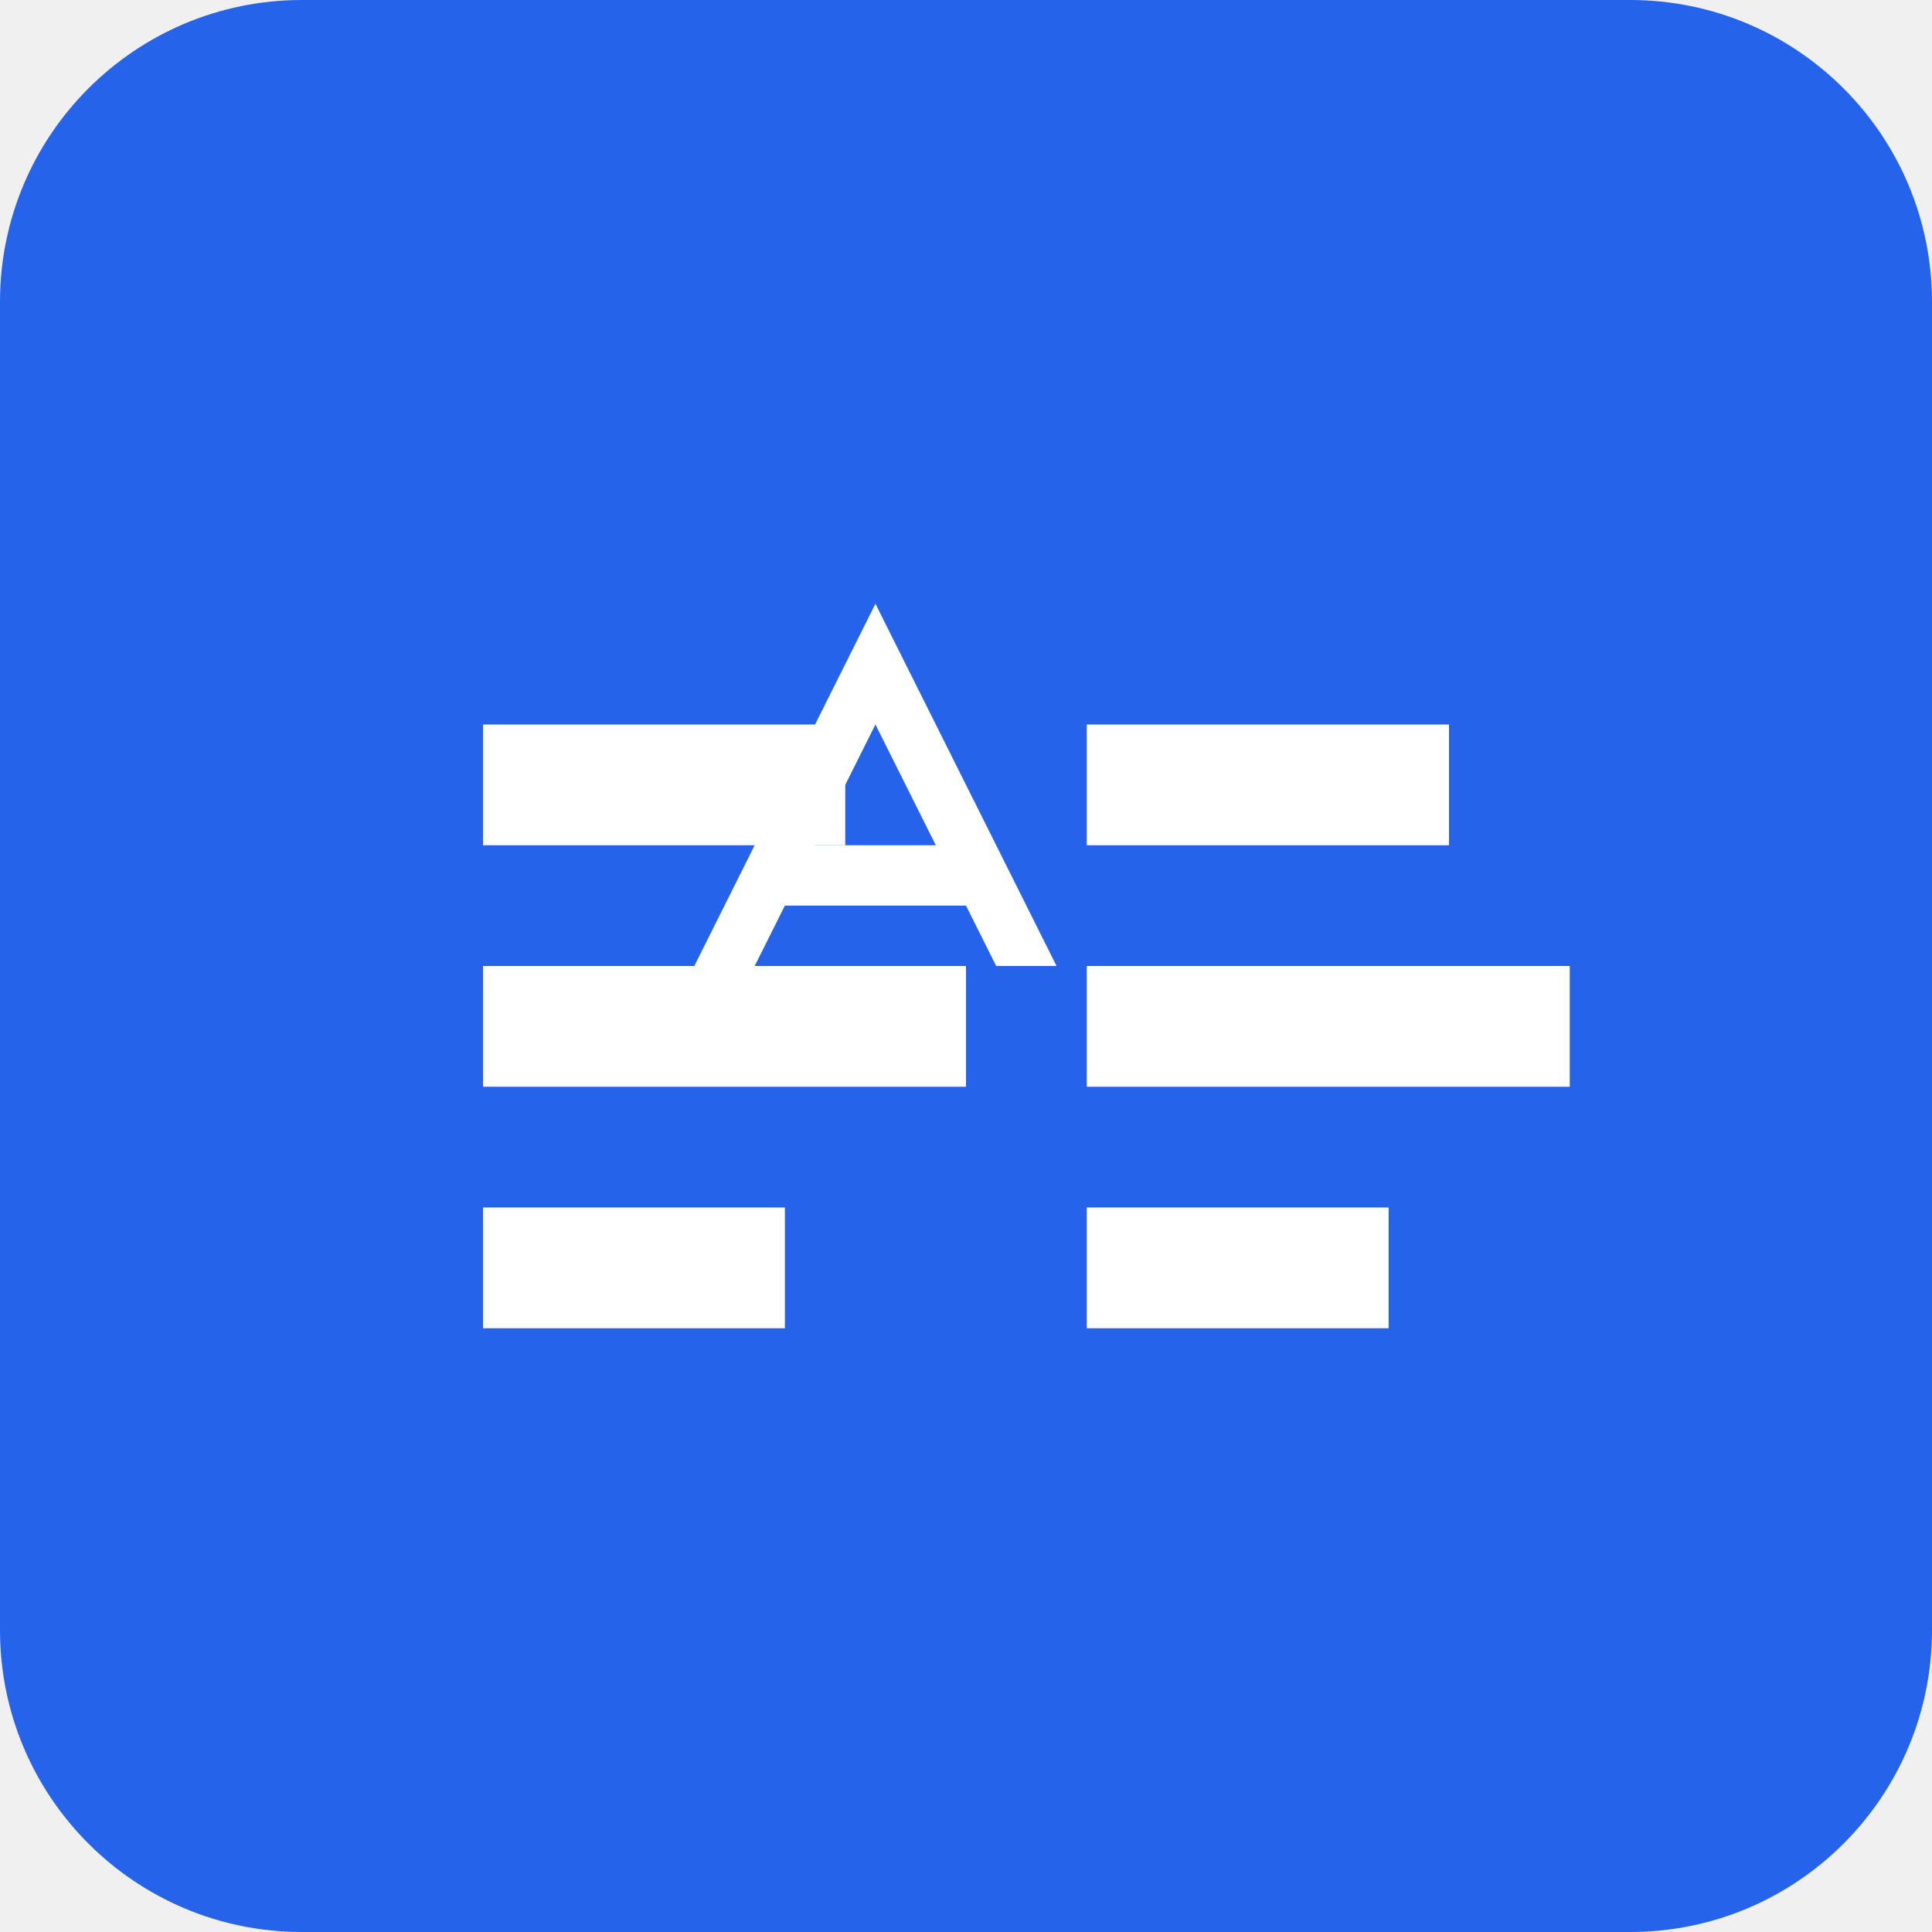
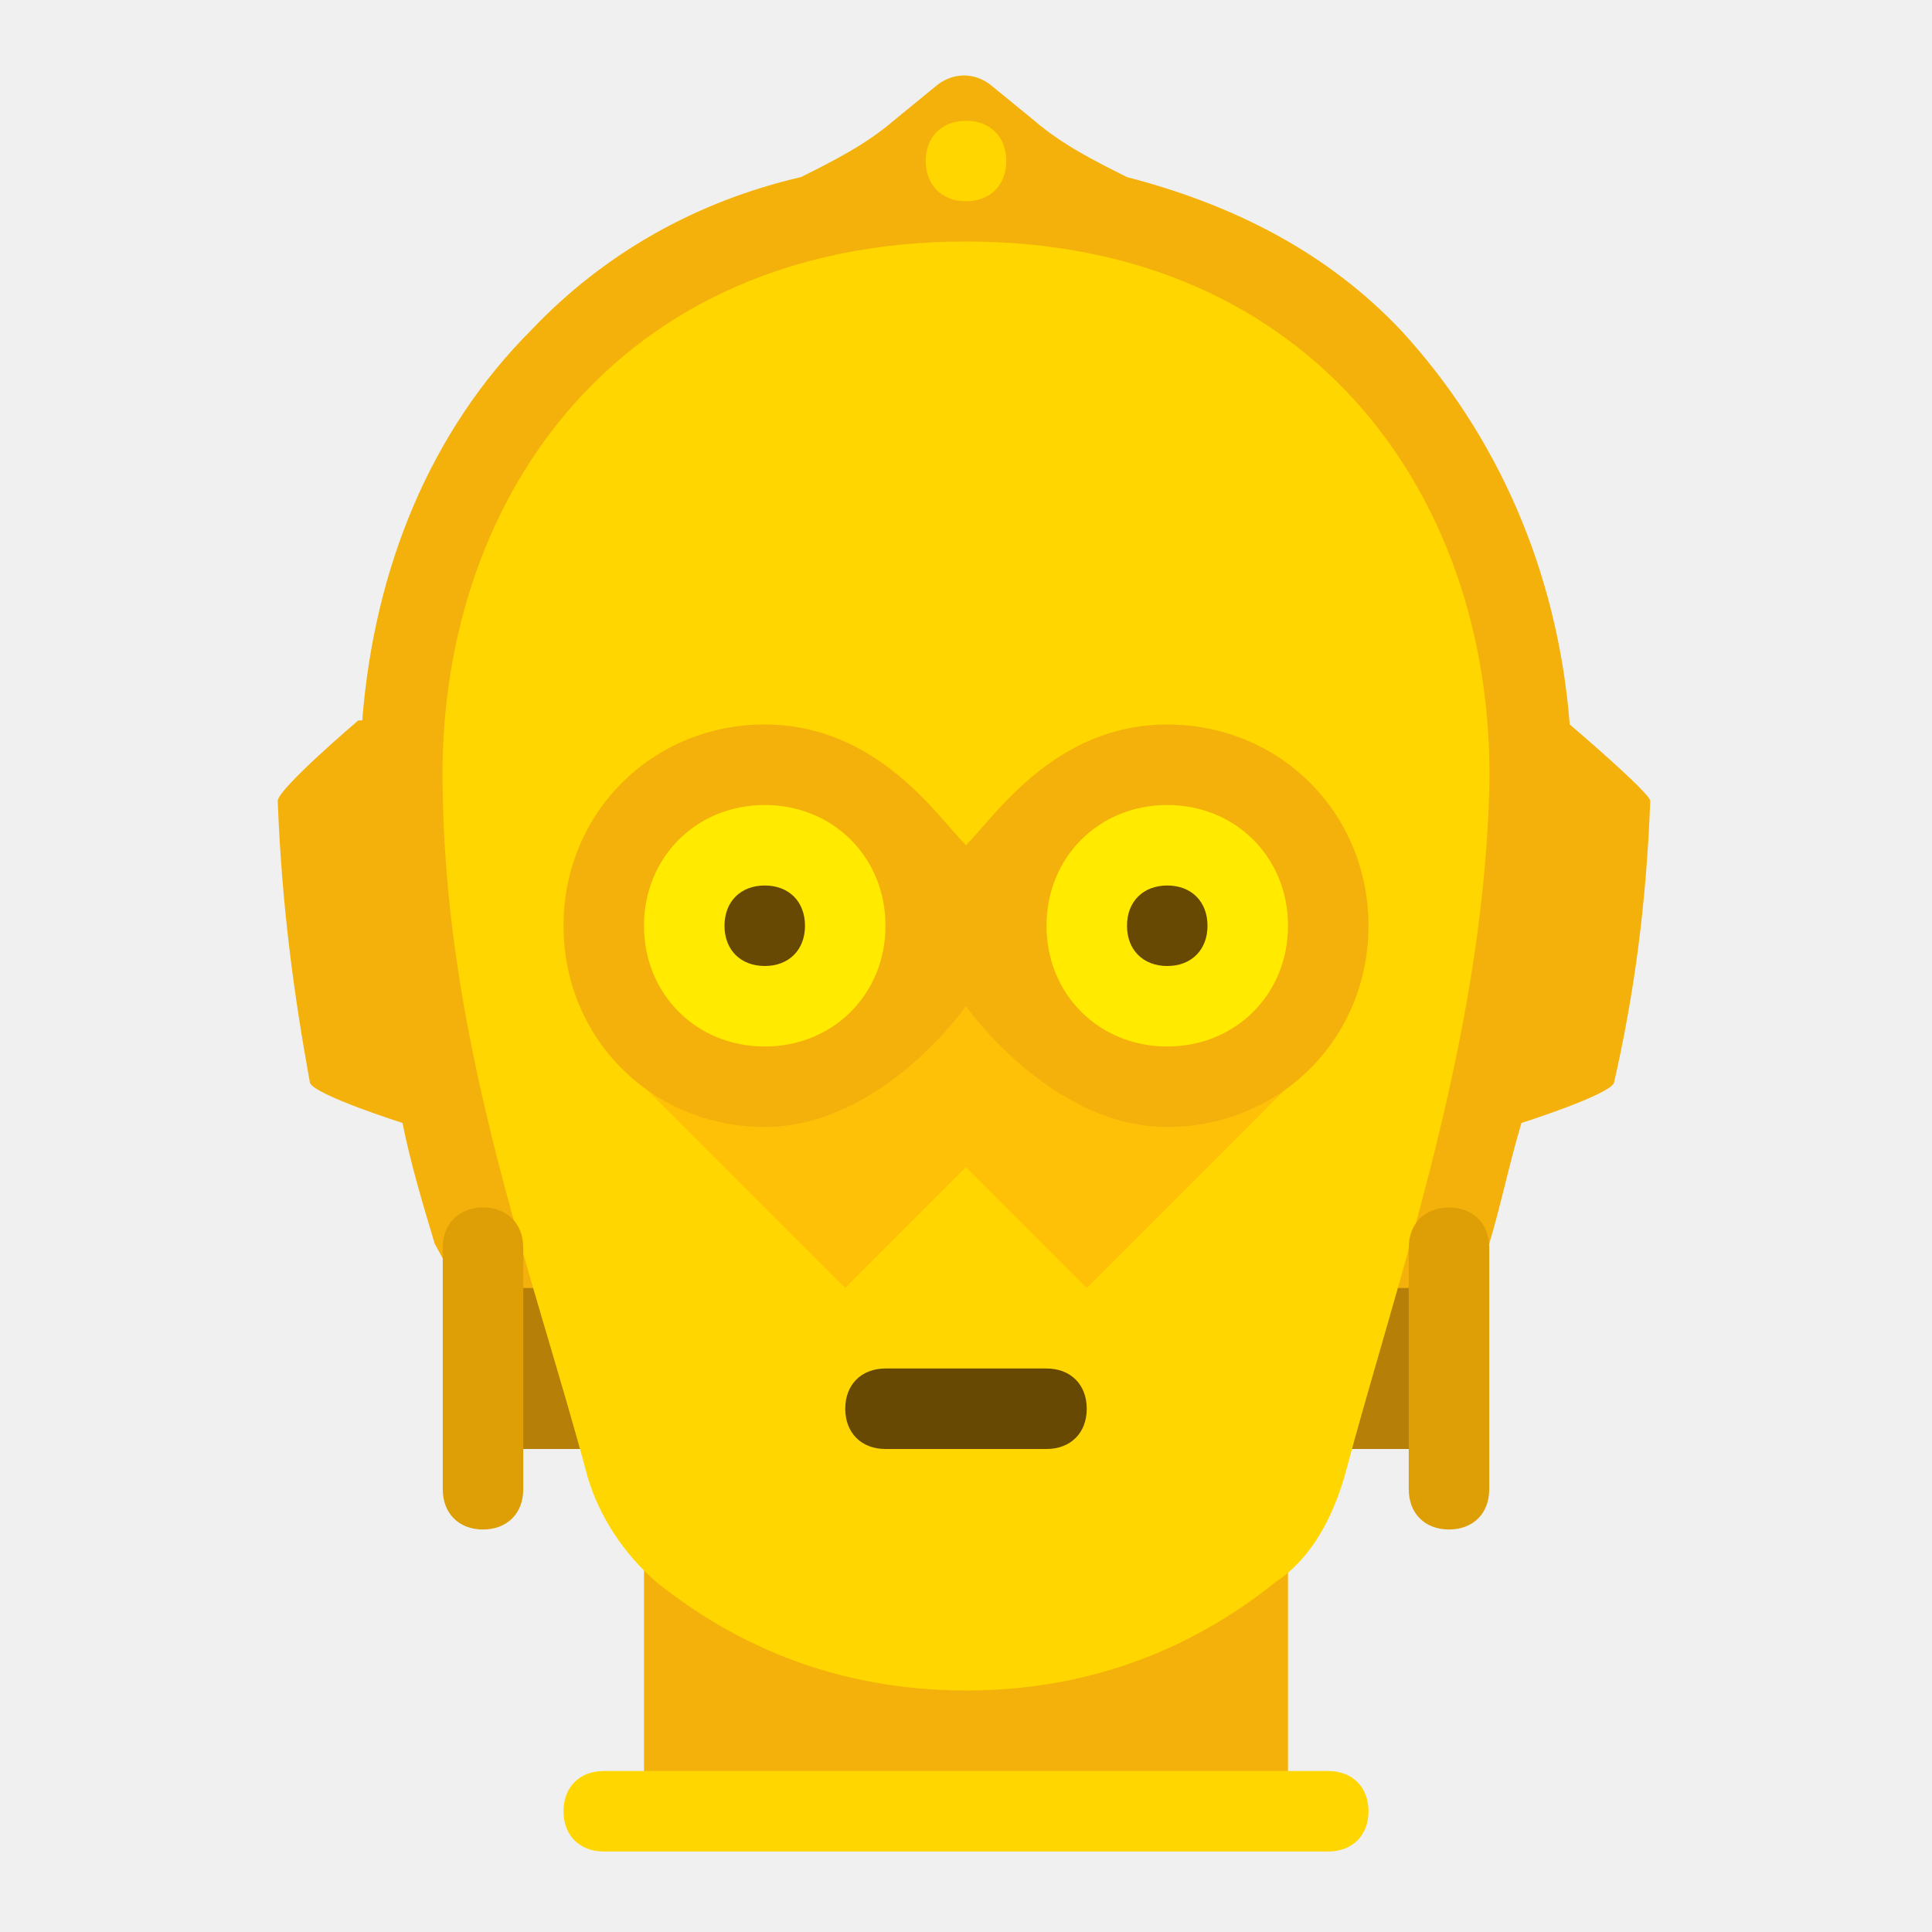
- <svg xmlns="http://www.w3.org/2000/svg" width="128" height="128" viewBox="0 0 128 128" fill="none">
-   <rect width="128" height="128" rx="20" fill="#2563eb" />
-   <path d="M32 48h24v8H32v-8zm0 16h32v8H32v-8zm0 16h20v8H32v-8z" fill="white" />
-   <path d="M72 48h24v8H72v-8zm0 16h32v8H72v-8zm0 16h20v8H72v-8z" fill="white" />
-   <path d="M58 40l12 24h-4l-2-4h-12l-2 4h-4l12-24h0zm-4 16h8l-4-8-4 8z" fill="white" />
+ <svg xmlns="http://www.w3.org/2000/svg" viewBox="0 0 48 48" width="48px" height="48px">
+   <path fill="#f4b10b" d="M16 39h16v6H16V39zM39 18C39 18 39 18.1 39 18c-.3-3.8-1.8-7.2-4.2-9.8-1.8-1.9-4.1-3.1-6.8-3.8-.8-.4-1.6-.8-2.3-1.4l-1.1-.9c-.4-.3-.9-.3-1.3 0l-1.1.9c-.7.6-1.5 1-2.3 1.4-2.6.6-4.9 1.9-6.7 3.8-2.5 2.5-3.9 5.9-4.2 9.7 0 0 0 0-.1 0 0 0-2 1.7-2 2 .1 2.6.4 4.8.8 7 .1.3 2.3 1 2.3 1 .2 1 .5 2 .8 3l1.1 2h24l1.1-2c.3-1 .5-2 .8-3 0 0 2.2-.7 2.3-1 .5-2.2.8-4.4.9-7C41 19.7 39 18 39 18z" />
+   <path fill="#b57f08" d="M12,32h24v4H12V32z" />
+   <path fill="#ffd600" d="M24,42c-3.7,0-6.2-1.5-7.7-2.7c-0.8-0.7-1.4-1.6-1.7-2.6c-1.3-4.9-3.5-10.6-3.6-17 C10.8,12.5,15.3,6,24,6s13.2,6.5,13,13.7c-0.2,6.3-2.3,12.1-3.6,17c-0.3,1-0.8,2-1.7,2.6C30.2,40.5,27.7,42,24,42z" />
+   <path fill="#684903" d="M26,36h-4c-0.6,0-1-0.4-1-1s0.4-1,1-1h4c0.6,0,1,0.4,1,1S26.6,36,26,36z" />
+   <path fill="#ffc107" d="M27,32l-3-3l-3,3l-6-6l4-2h10l4,2L27,32z" />
+   <path fill="#f4b10b" d="M29,18c-2.8,0-4.3,2.3-5,3c-0.7-0.7-2.2-3-5-3s-5,2.2-5,5s2.2,5,5,5c2.9,0,5-3,5-3s2.1,3,5,3 c2.8,0,5-2.2,5-5S31.8,18,29,18z" />
+   <path fill="#ffea00" d="M22 23c0 1.7-1.3 3-3 3s-3-1.3-3-3 1.3-3 3-3S22 21.3 22 23zM32 23c0 1.7-1.3 3-3 3s-3-1.3-3-3 1.3-3 3-3S32 21.3 32 23z" />
+   <path fill="#684903" d="M30,23c0,0.6-0.4,1-1,1s-1-0.4-1-1s0.4-1,1-1S30,22.4,30,23z" />
+   <path fill="#ffd600" d="M25,4c0,0.6-0.4,1-1,1s-1-0.4-1-1s0.4-1,1-1S25,3.4,25,4z" />
+   <path fill="#684903" d="M20,23c0,0.6-0.4,1-1,1s-1-0.4-1-1s0.4-1,1-1S20,22.4,20,23z" />
+   <path fill="#dd9f05" d="M12,38c-0.6,0-1-0.4-1-1v-6c0-0.6,0.4-1,1-1s1,0.4,1,1v6C13,37.6,12.6,38,12,38z" />
+   <path fill="#ffd600" d="M33,46H15c-0.6,0-1-0.4-1-1s0.4-1,1-1h18c0.6,0,1,0.4,1,1S33.6,46,33,46z" />
+   <path fill="#dd9f05" d="M36,38c-0.6,0-1-0.4-1-1v-6c0-0.6,0.4-1,1-1s1,0.4,1,1v6C37,37.6,36.6,38,36,38z" />
</svg>
